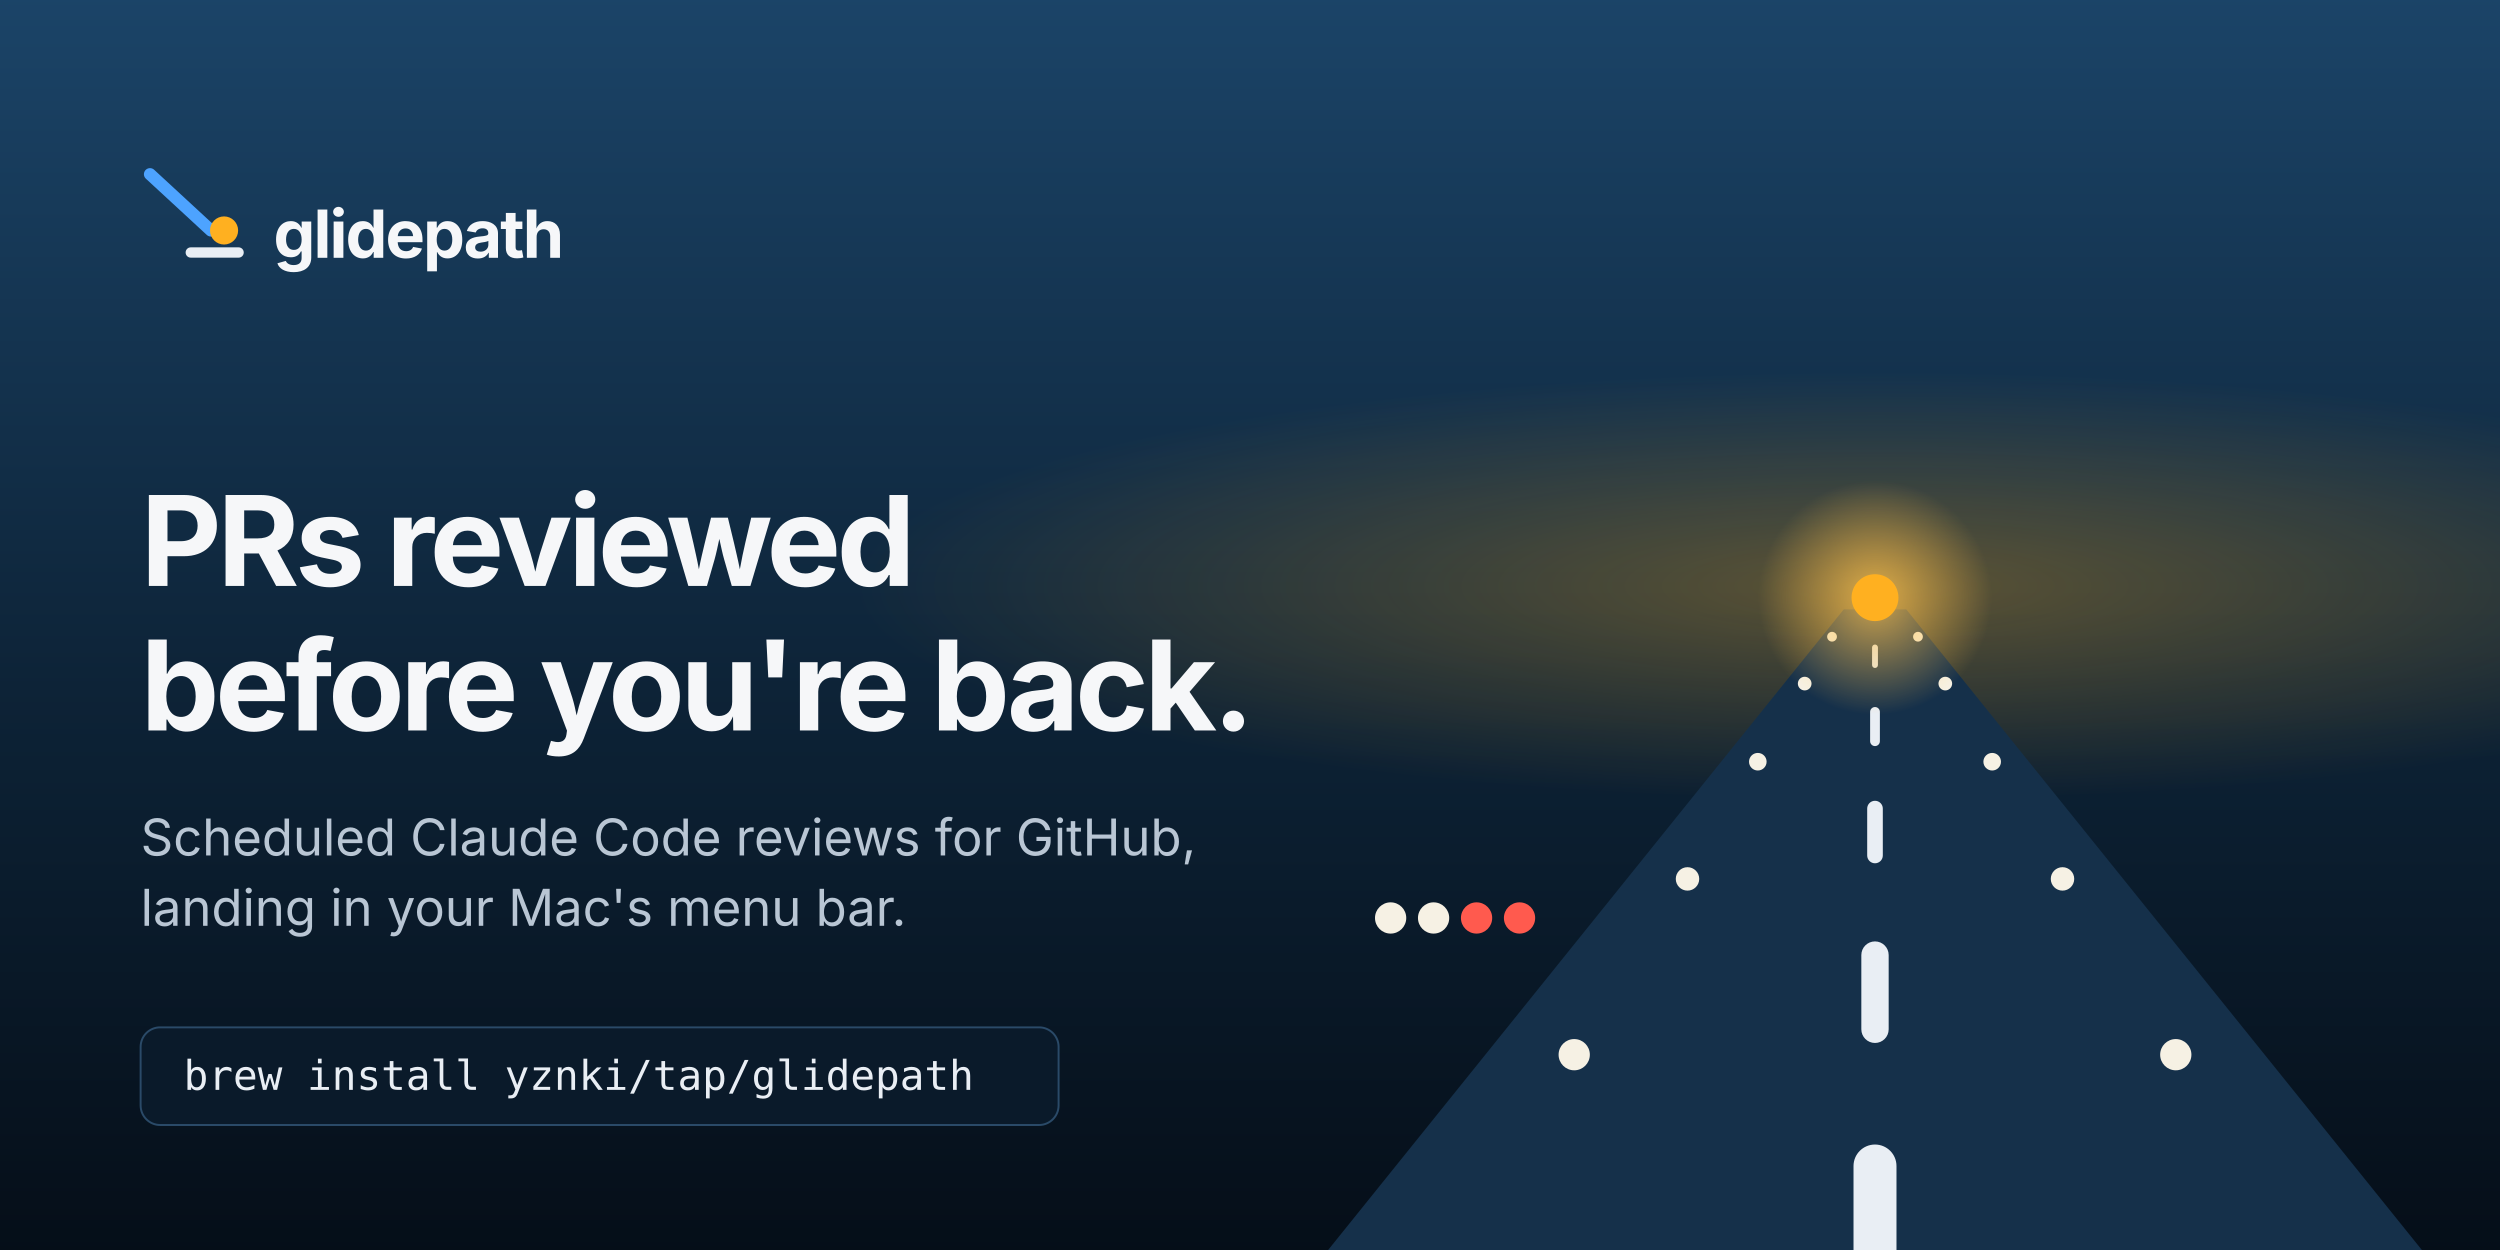
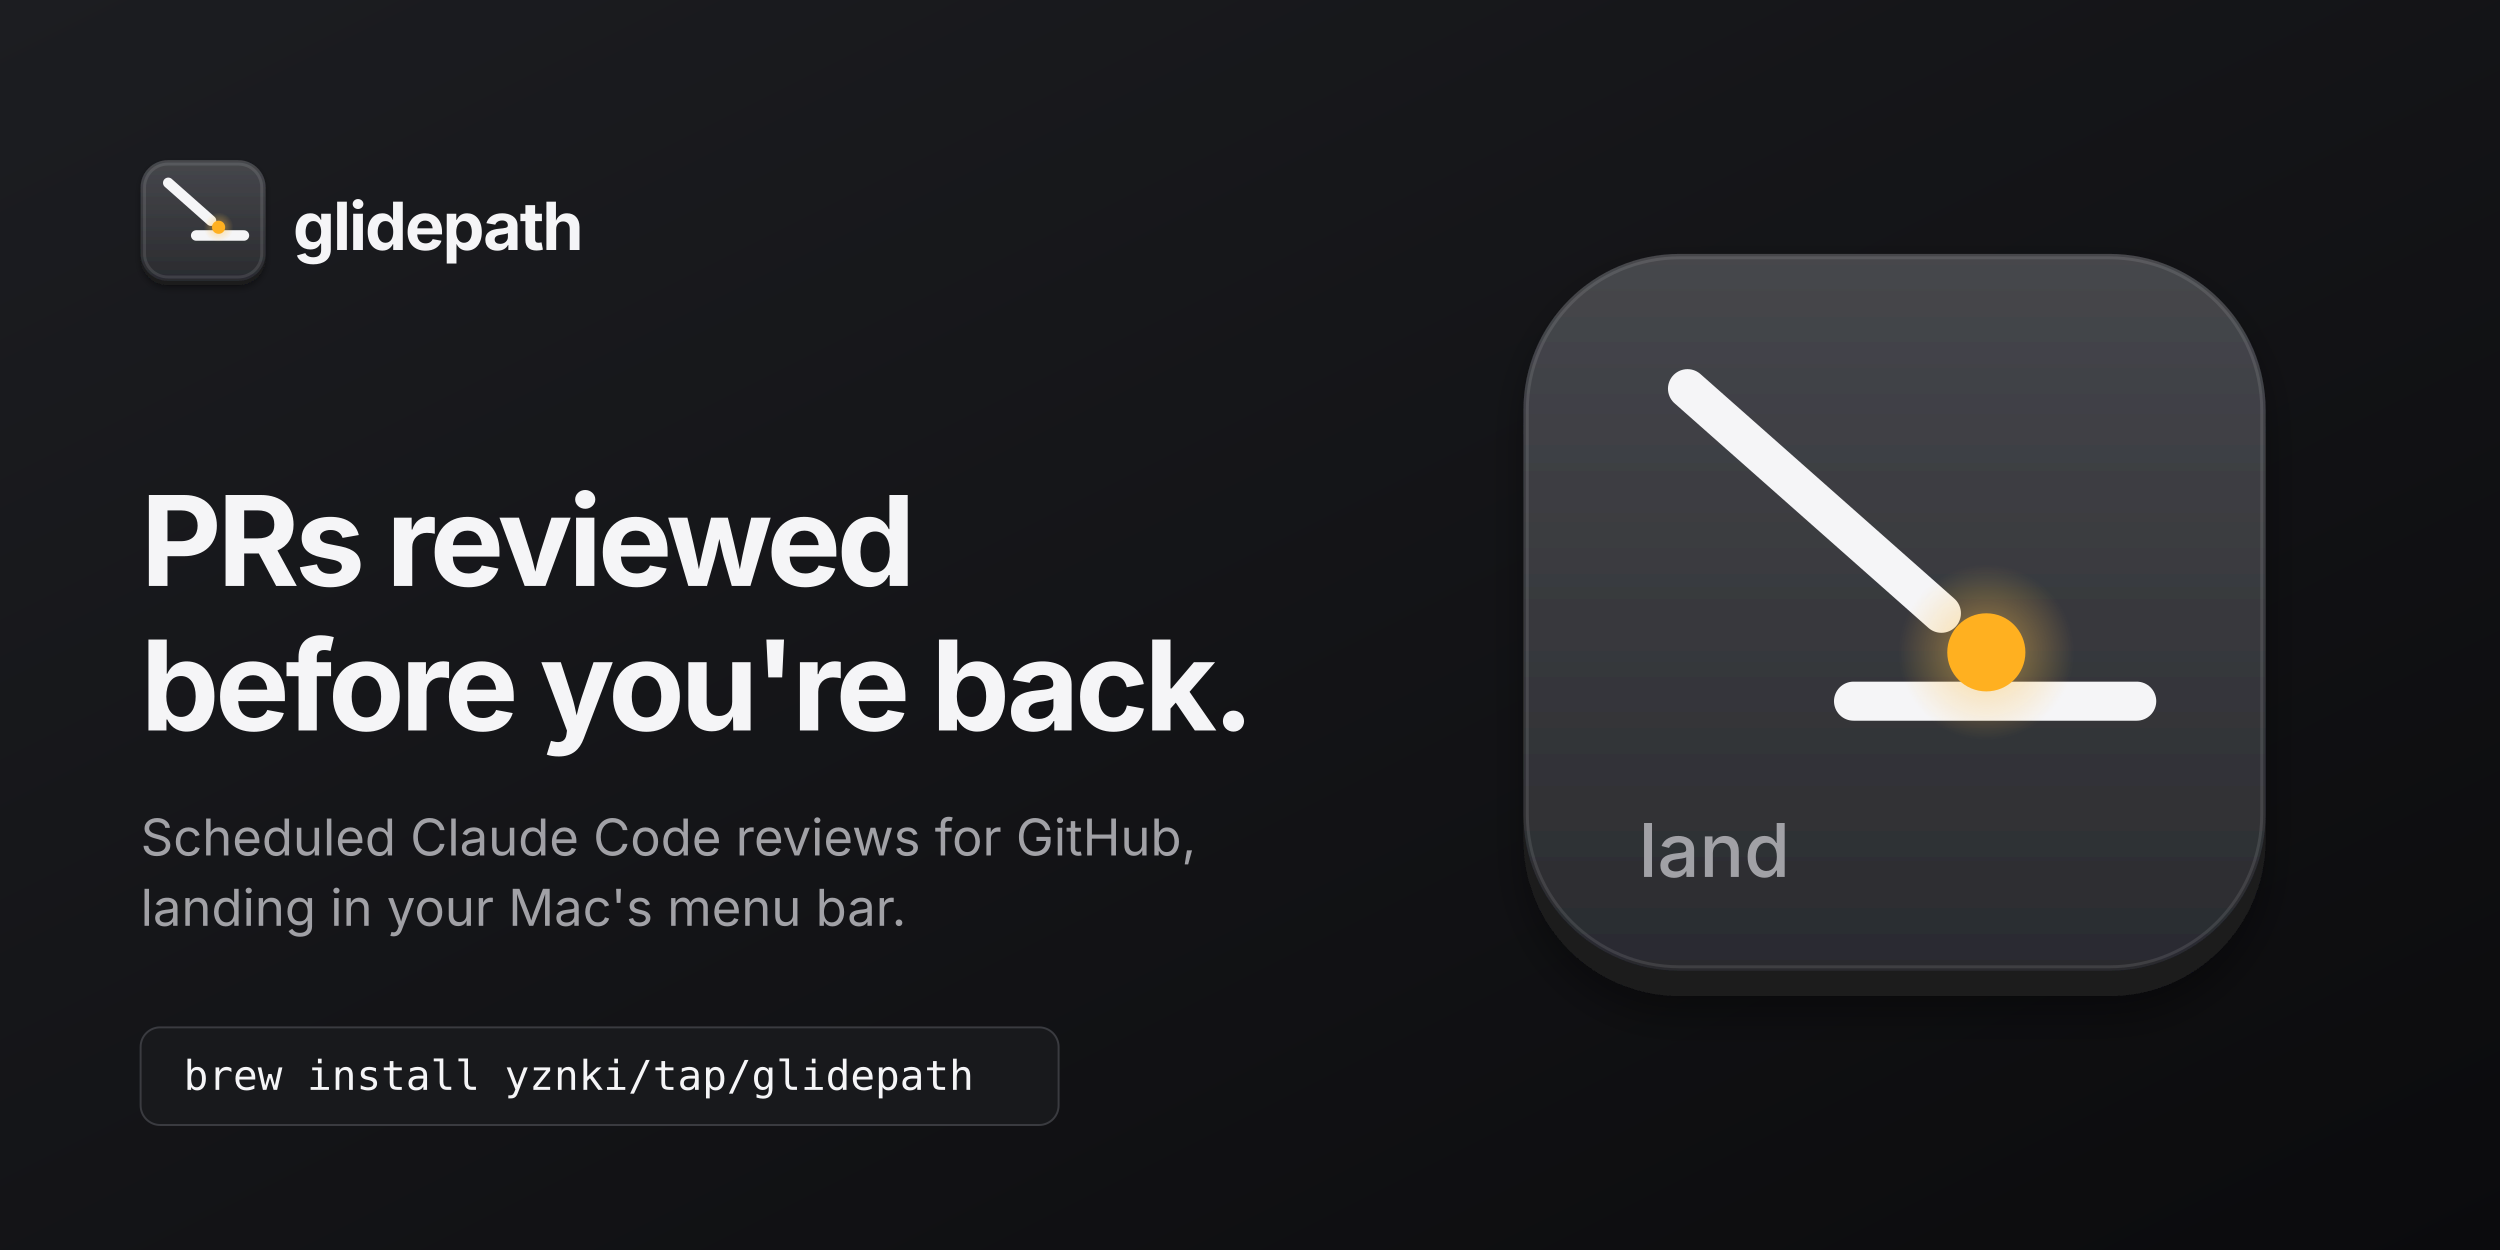
<svg xmlns="http://www.w3.org/2000/svg" width="1280" height="640" viewBox="0 0 1280 640">
  <defs>
-     <linearGradient id="sky" x1="0" y1="0" x2="0" y2="1">
-       <stop offset="0" stop-color="#1B4468" />
-       <stop offset="0.55" stop-color="#0D2337" />
-       <stop offset="1" stop-color="#050E18" />
+     <linearGradient id="bgg" x1="0" y1="0" x2="1" y2="1">
+       <stop offset="0" stop-color="#1C1D21" />
+       <stop offset="1" stop-color="#0B0B0D" />
    </linearGradient>
-     <radialGradient id="hz" r="0.5">
-       <stop offset="0" stop-color="#FFB020" stop-opacity="0.32" />
-       <stop offset="1" stop-color="#FFB020" stop-opacity="0" />
-     </radialGradient>
-     <radialGradient id="glow" r="0.5">
-       <stop offset="0" stop-color="#FFC24D" stop-opacity="0.8" />
-       <stop offset="1" stop-color="#FFC24D" stop-opacity="0" />
-     </radialGradient>
  </defs>
-   <style>
-     .h{font-family:-apple-system,"SF Pro Display",system-ui;font-weight:700;font-size:64px;letter-spacing:-2.2px;fill:#F6F7F9}
-     .s{font-family:-apple-system,"SF Pro Text",system-ui;font-weight:400;font-size:26px;fill:#B9C6D4}
-     .m{font-family:-apple-system,"SF Pro Display",system-ui;font-weight:650;font-size:34px;letter-spacing:-1px;fill:#F6F7F9}
-     .c{font-family:ui-monospace,"SF Mono",monospace;font-size:21px;fill:#E9EEF4}
-   </style>
-   <rect width="1280" height="640" fill="url(#sky)" />
-   <ellipse cx="960" cy="300" rx="520" ry="110" fill="url(#hz)" />
-   <polygon points="944,312 976,312 1240,640 680,640" fill="#15304A" />
-   <g fill="#E9EEF4">
-     <rect x="958.5" y="330" width="3" height="12" rx="1.5" />
-     <rect x="957.5" y="362" width="5" height="20" rx="2.5" />
-     <rect x="956" y="410" width="8" height="32" rx="4" />
-     <rect x="953" y="482" width="14" height="52" rx="7" />
-     <rect x="949" y="586" width="22" height="80" rx="11" />
-   </g>
-   <g fill="#F6F1E4">
-     <circle cx="938" cy="326" r="2.5" />
-     <circle cx="982" cy="326" r="2.5" />
-     <circle cx="924" cy="350" r="3.5" />
-     <circle cx="996" cy="350" r="3.5" />
-     <circle cx="900" cy="390" r="4.5" />
-     <circle cx="1020" cy="390" r="4.5" />
-     <circle cx="864" cy="450" r="6" />
-     <circle cx="1056" cy="450" r="6" />
-     <circle cx="806" cy="540" r="8" />
-     <circle cx="1114" cy="540" r="8" />
+   <rect width="1280" height="640" fill="url(#bgg)" />
+   <g>
+     <defs>
+       <linearGradient id="capx" x1="0" y1="0" x2="0" y2="1">
+         <stop offset="0" stop-color="#46474C" />
+         <stop offset="1" stop-color="#2A2B2F" />
+       </linearGradient>
+       <filter id="shx" x="-25%" y="-25%" width="150%" height="160%">
+         <feDropShadow dx="0" dy="10.0" stdDeviation="10.0" flood-color="#000" flood-opacity="0.35" />
+       </filter>
+       <radialGradient id="glx" r="0.5">
+         <stop offset="0" stop-color="#FFC24D" stop-opacity="0.55" />
+         <stop offset="1" stop-color="#FFC24D" stop-opacity="0" />
+       </radialGradient>
+     </defs>
+     <g filter="url(#shx)">
+       <rect x="780" y="143.0" width="380" height="367.0" rx="80" fill="#1B1C1F" />
+       <rect x="780" y="130" width="380" height="367.0" rx="80" fill="url(#capx)" />
+     </g>
+     <rect x="782" y="132" width="376" height="363.0" rx="78" fill="none" stroke="#fff" stroke-opacity="0.10" stroke-width="1.5" />
+     <g stroke="#F5F5F7" stroke-width="20.0" stroke-linecap="round" fill="none">
+       <line x1="864.0" y1="199.0" x2="994.0" y2="314.0" />
+       <line x1="949.0" y1="359.0" x2="1094.0" y2="359.0" />
+     </g>
+     <circle cx="1017.0" cy="334.0" r="45.0" fill="url(#glx)" />
+     <circle cx="1017.0" cy="334.0" r="20.0" fill="#FFB020" />
+     <text x="839.0" y="449.0" font-family="-apple-system,'SF Pro Text',system-ui" font-size="38.0" font-weight="500" fill="#A1A1A6">land</text>
  </g>
  <g>
-     <circle cx="712" cy="470" r="8" fill="#F6F1E4" />
-     <circle cx="734" cy="470" r="8" fill="#F6F1E4" />
-     <circle cx="756" cy="470" r="8" fill="#FF5A4E" />
-     <circle cx="778" cy="470" r="8" fill="#FF5A4E" />
+     <defs>
+       <linearGradient id="capy" x1="0" y1="0" x2="0" y2="1">
+         <stop offset="0" stop-color="#46474C" />
+         <stop offset="1" stop-color="#2A2B2F" />
+       </linearGradient>
+       <filter id="shy" x="-25%" y="-25%" width="150%" height="160%">
+         <feDropShadow dx="0" dy="1.684" stdDeviation="1.684" flood-color="#000" flood-opacity="0.35" />
+       </filter>
+       <radialGradient id="gly" r="0.5">
+         <stop offset="0" stop-color="#FFC24D" stop-opacity="0.55" />
+         <stop offset="1" stop-color="#FFC24D" stop-opacity="0" />
+       </radialGradient>
+     </defs>
+     <g filter="url(#shy)">
+       <rect x="72" y="84.189" width="64" height="61.811" rx="14" fill="#1B1C1F" />
+       <rect x="72" y="82" width="64" height="61.811" rx="14" fill="url(#capy)" />
+     </g>
+     <rect x="74" y="84" width="60" height="57.811" rx="12" fill="none" stroke="#fff" stroke-opacity="0.10" stroke-width="1.5" />
+     <g stroke="#F5F5F7" stroke-width="5.389" stroke-linecap="round" fill="none">
+       <line x1="86.147" y1="93.621" x2="108.042" y2="112.989" />
+       <line x1="100.463" y1="120.568" x2="124.884" y2="120.568" />
+     </g>
+     <circle cx="111.916" cy="116.358" r="7.579" fill="url(#gly)" />
+     <circle cx="111.916" cy="116.358" r="3.368" fill="#FFB020" />
  </g>
-   <circle cx="960" cy="306" r="60" fill="url(#glow)" />
-   <circle cx="960" cy="306" r="12" fill="#FFB020" />
-   <g transform="translate(72 82) scale(0.24)">
-     <line x1="20" y1="30" x2="150" y2="150" stroke="#4DA3FF" stroke-width="26" stroke-linecap="round" />
-     <rect x="96" y="186" width="124" height="22" rx="11" fill="#E9EEF4" />
-     <circle cx="178" cy="150" r="30" fill="#FFB020" />
-   </g>
-   <text class="m" x="140" y="132">glidepath</text>
-   <text class="h" x="72" y="300">PRs reviewed</text>
-   <text class="h" x="72" y="374">before you're back.</text>
-   <text class="s" x="72" y="438">Scheduled Claude Code reviews for GitHub,</text>
-   <text class="s" x="72" y="474">landing in your Mac's menu bar.</text>
-   <rect x="72" y="526" width="470" height="50" rx="10" fill="#0A1A2A" stroke="#2A4A68" />
-   <text class="c" x="94" y="558">brew install yznki/tap/glidepath</text>
+   <text x="150" y="128" font-family="-apple-system,'SF Pro Display',system-ui" font-weight="650" font-size="34" letter-spacing="-1" fill="#F5F5F7">glidepath</text>
+   <text x="72" y="300" font-family="-apple-system,'SF Pro Display',system-ui" font-weight="700" font-size="64" letter-spacing="-2.2" fill="#F5F5F7">PRs reviewed</text>
+   <text x="72" y="374" font-family="-apple-system,'SF Pro Display',system-ui" font-weight="700" font-size="64" letter-spacing="-2.2" fill="#F5F5F7">before you're back.</text>
+   <text x="72" y="438" font-family="-apple-system,'SF Pro Text',system-ui" font-size="26" fill="#A1A1A6">Scheduled Claude Code reviews for GitHub,</text>
+   <text x="72" y="474" font-family="-apple-system,'SF Pro Text',system-ui" font-size="26" fill="#A1A1A6">landing in your Mac's menu bar.</text>
+   <rect x="72" y="526" width="470" height="50" rx="10" fill="#18191C" stroke="#3A3B40" />
+   <text x="94" y="558" font-family="ui-monospace,'SF Mono',monospace" font-size="21" fill="#F5F5F7">brew install yznki/tap/glidepath</text>
</svg>
